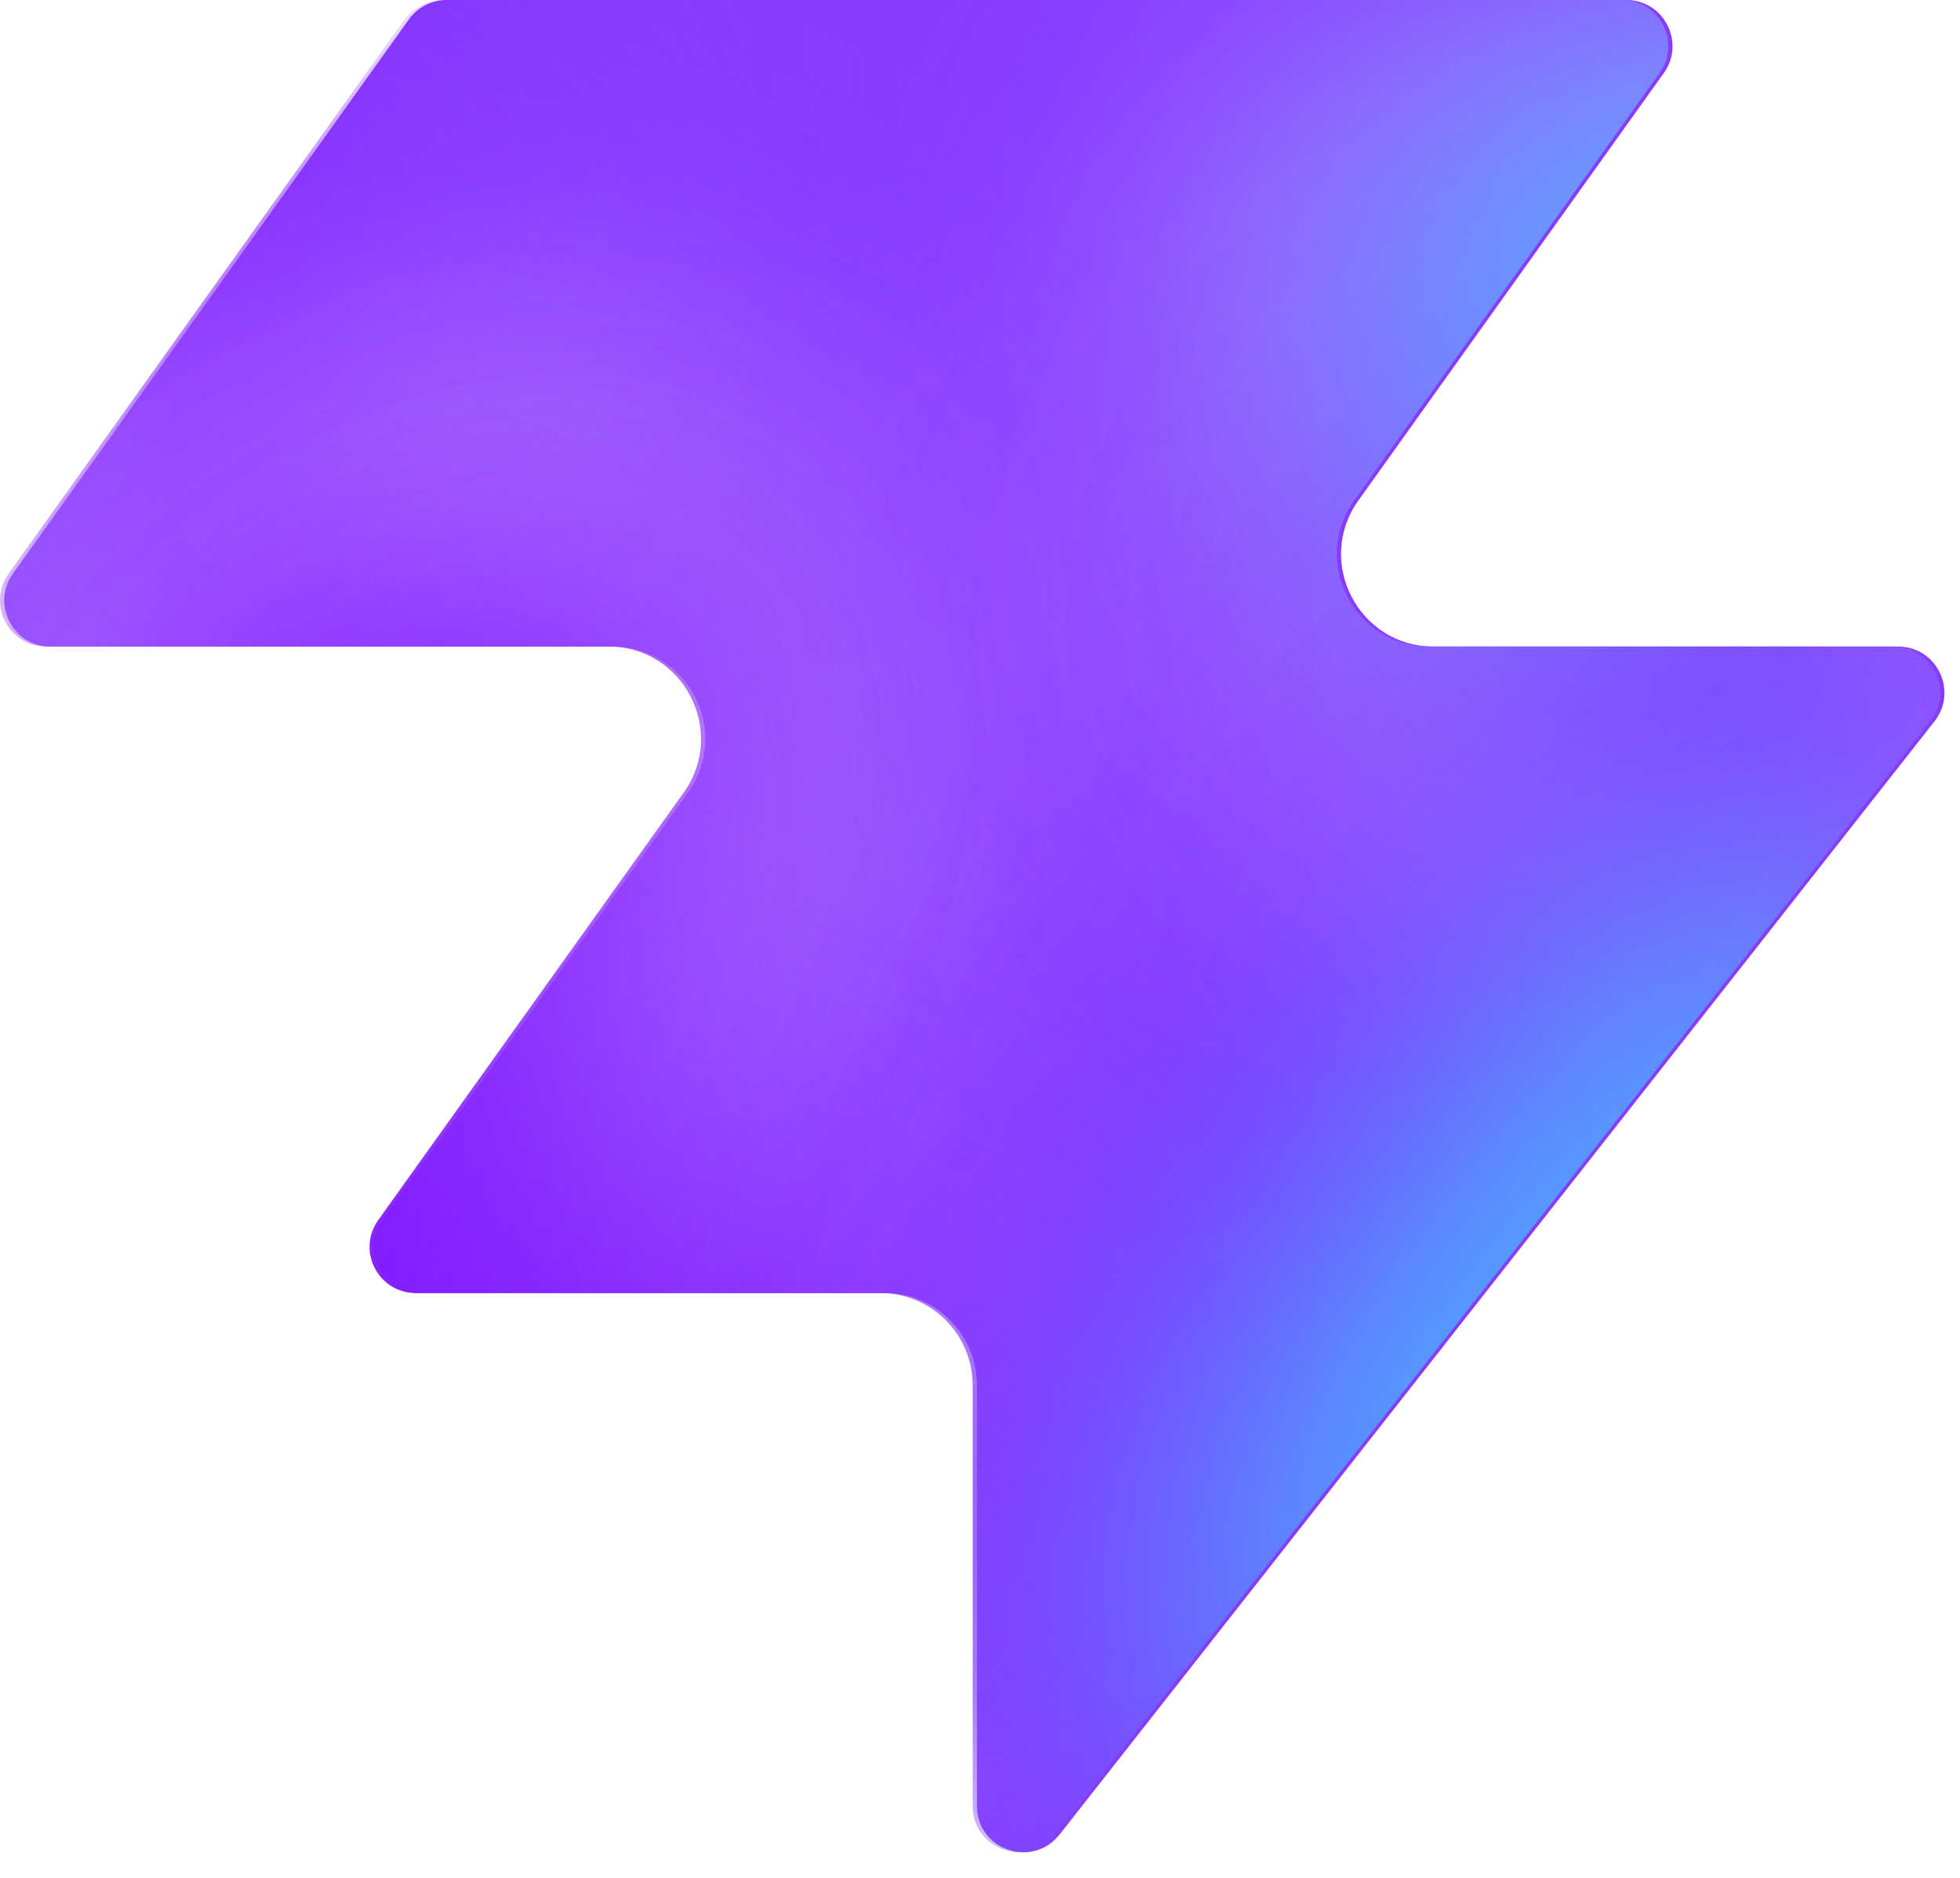
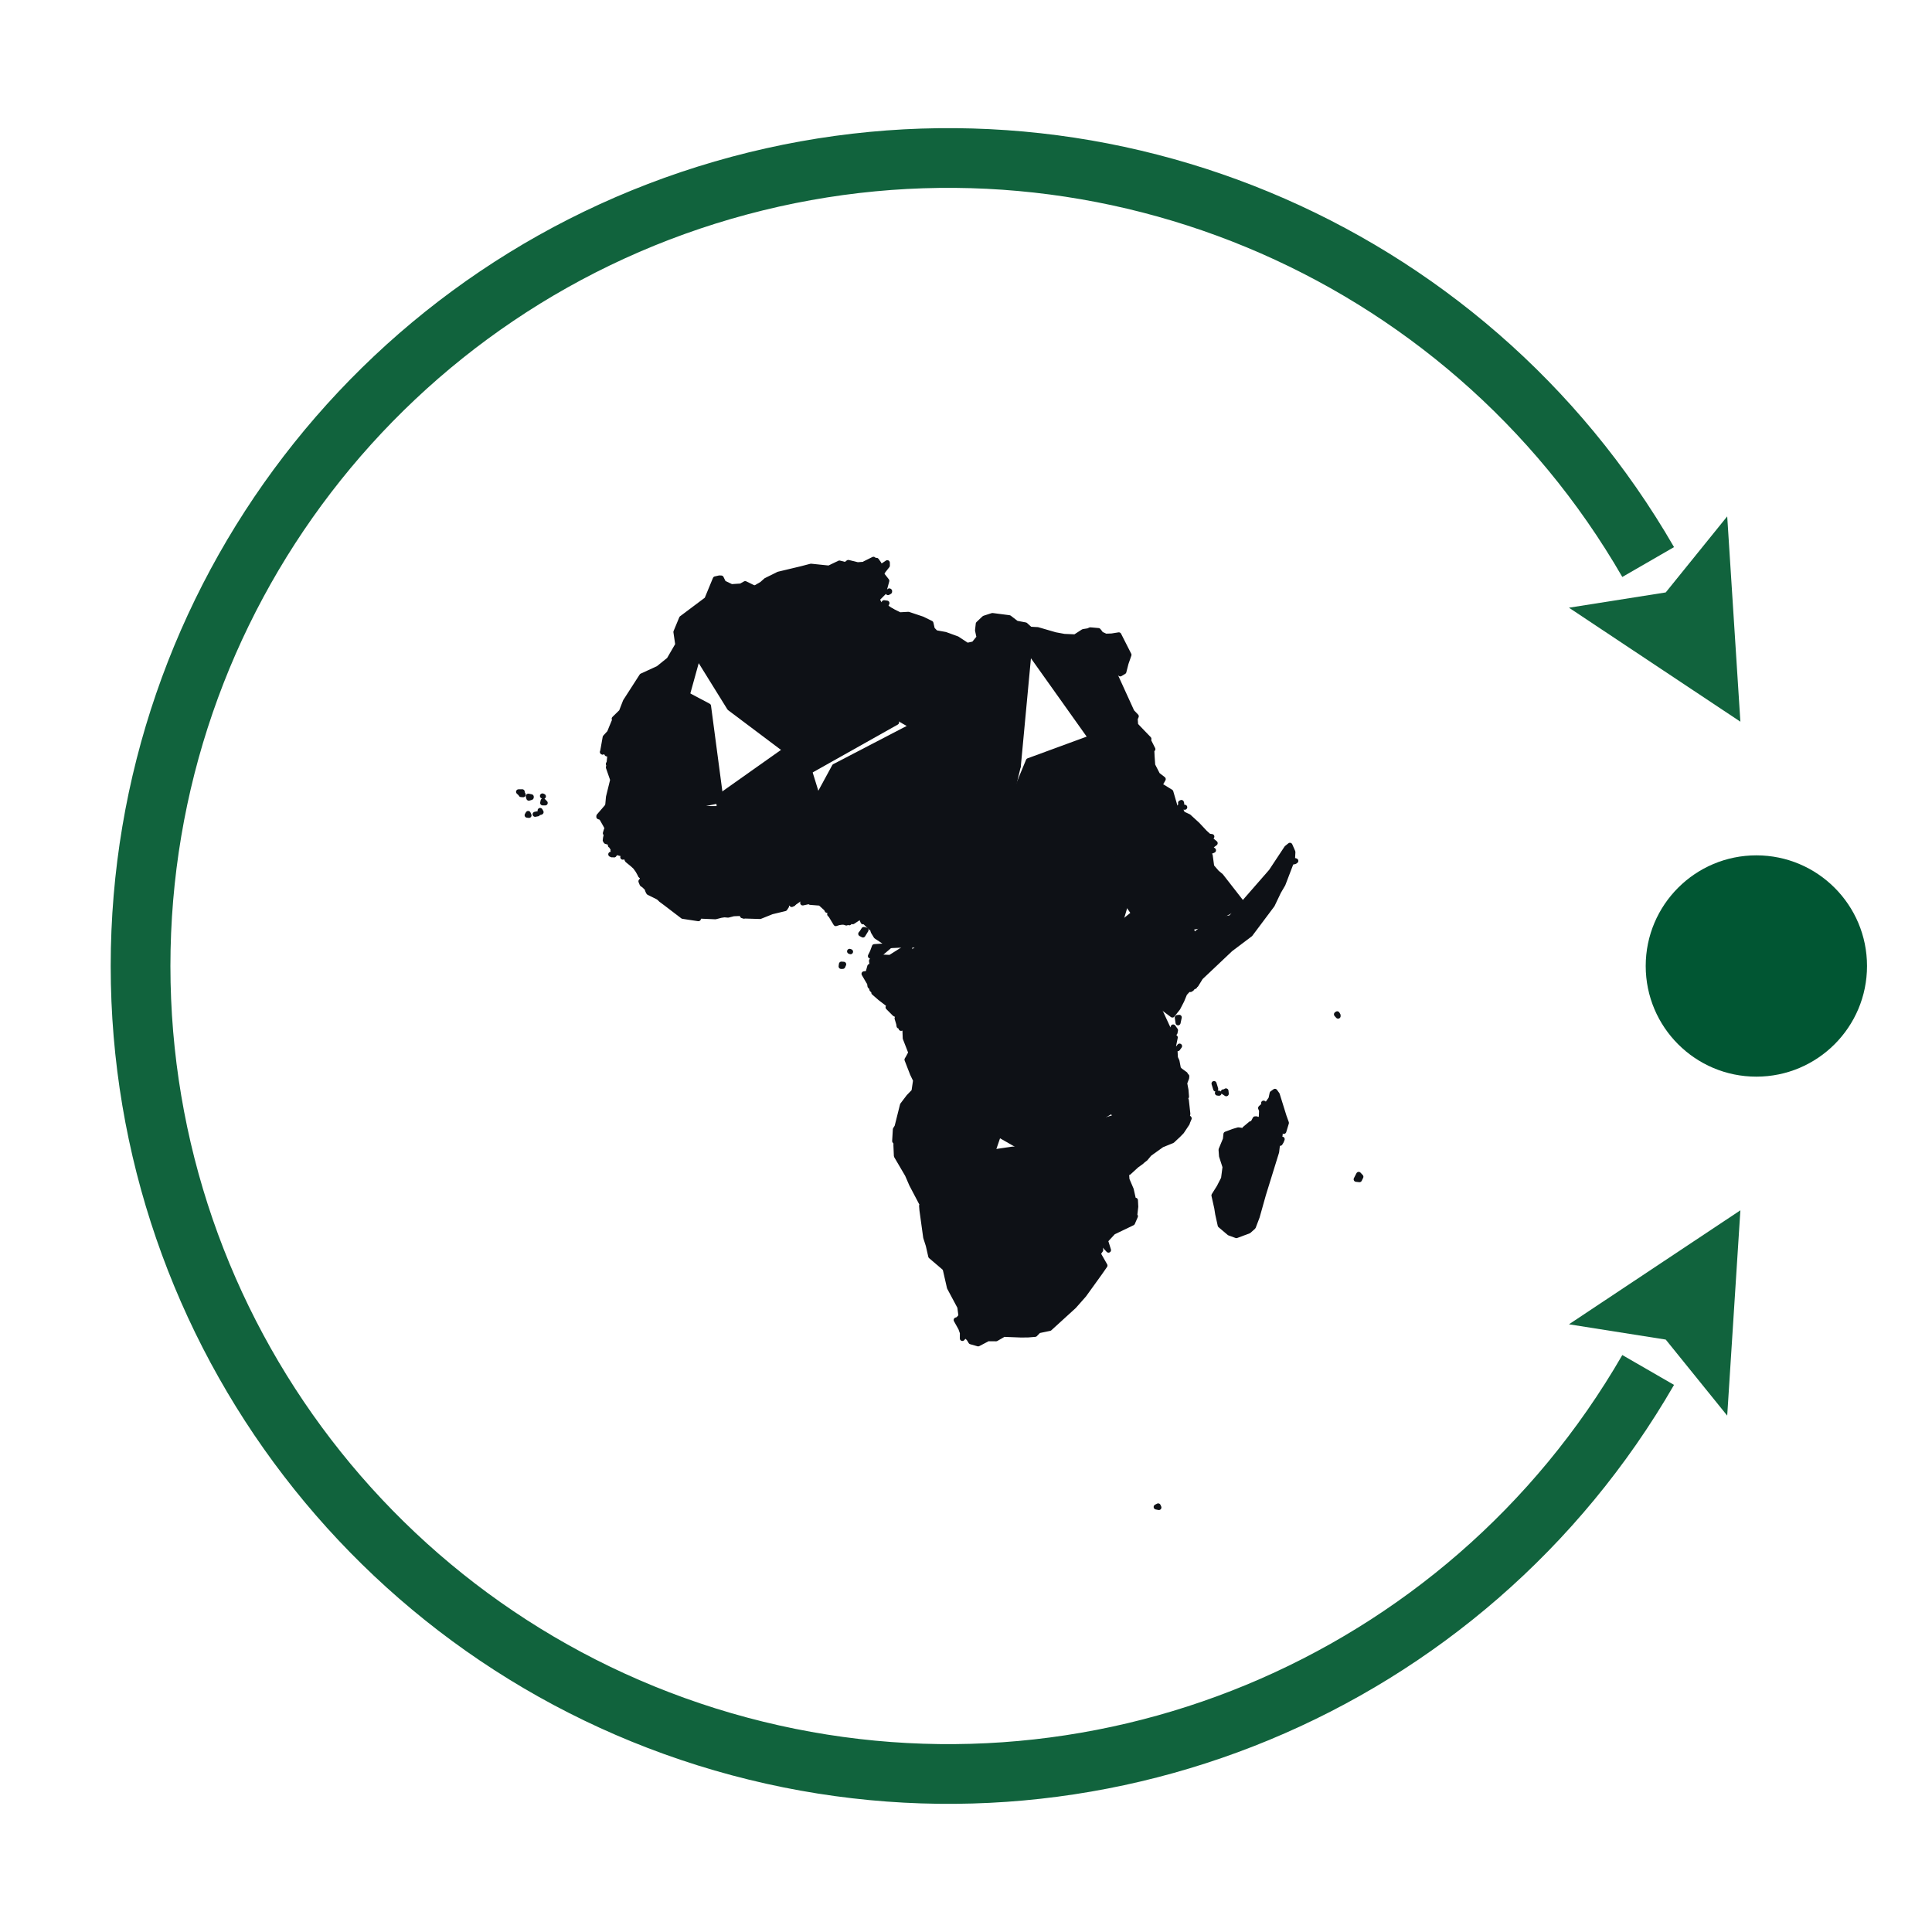
- <svg xmlns="http://www.w3.org/2000/svg" width="48" height="46" fill="none" viewBox="0 0 48 46">
-   <path fill="#863bff" d="M25.946 44.938c-.664.845-2.021.375-2.021-.698V33.937a2.26 2.26 0 0 0-2.262-2.262H10.287c-.92 0-1.456-1.04-.92-1.788l7.48-10.471c1.07-1.497 0-3.578-1.842-3.578H1.237c-.92 0-1.456-1.04-.92-1.788L10.013.474c.214-.297.556-.474.92-.474h28.894c.92 0 1.456 1.04.92 1.788l-7.48 10.471c-1.07 1.498 0 3.579 1.842 3.579h11.377c.943 0 1.473 1.088.89 1.83L25.947 44.94z" style="fill:#863bff;fill:color(display-p3 .525 .23 1);fill-opacity:1" />
-   <mask id="a" width="48" height="46" x="0" y="0" maskUnits="userSpaceOnUse" style="mask-type:alpha">
-     <path fill="#000" d="M25.842 44.938c-.664.844-2.021.375-2.021-.698V33.937a2.26 2.26 0 0 0-2.262-2.262H10.183c-.92 0-1.456-1.04-.92-1.788l7.48-10.471c1.07-1.498 0-3.579-1.842-3.579H1.133c-.92 0-1.456-1.04-.92-1.787L9.91.473c.214-.297.556-.474.92-.474h28.894c.92 0 1.456 1.04.92 1.788l-7.48 10.471c-1.07 1.498 0 3.578 1.842 3.578h11.377c.943 0 1.473 1.088.89 1.832L25.843 44.94z" style="fill:#000;fill-opacity:1" />
-   </mask>
-   <g mask="url(#a)">
-     <g filter="url(#b)">
-       <ellipse cx="5.508" cy="14.704" fill="#ede6ff" rx="5.508" ry="14.704" style="fill:#ede6ff;fill:color(display-p3 .927 .903 1);fill-opacity:1" transform="matrix(.00324 1 1 -.00324 -4.47 31.516)" />
-     </g>
-     <g filter="url(#c)">
-       <ellipse cx="10.399" cy="29.851" fill="#ede6ff" rx="10.399" ry="29.851" style="fill:#ede6ff;fill:color(display-p3 .927 .903 1);fill-opacity:1" transform="matrix(.00324 1 1 -.00324 -39.328 7.883)" />
-     </g>
-     <g filter="url(#d)">
-       <ellipse cx="5.508" cy="30.487" fill="#7e14ff" rx="5.508" ry="30.487" style="fill:#7e14ff;fill:color(display-p3 .492 .077 1);fill-opacity:1" transform="rotate(89.814 -25.913 -14.639)scale(1 -1)" />
-     </g>
-     <g filter="url(#e)">
-       <ellipse cx="5.508" cy="30.599" fill="#7e14ff" rx="5.508" ry="30.599" style="fill:#7e14ff;fill:color(display-p3 .492 .077 1);fill-opacity:1" transform="rotate(89.814 -32.644 -3.334)scale(1 -1)" />
-     </g>
-     <g filter="url(#f)">
-       <ellipse cx="5.508" cy="30.599" fill="#7e14ff" rx="5.508" ry="30.599" style="fill:#7e14ff;fill:color(display-p3 .492 .077 1);fill-opacity:1" transform="matrix(.00324 1 1 -.00324 -34.34 30.47)" />
-     </g>
-     <g filter="url(#g)">
-       <ellipse cx="14.072" cy="22.078" fill="#ede6ff" rx="14.072" ry="22.078" style="fill:#ede6ff;fill:color(display-p3 .927 .903 1);fill-opacity:1" transform="rotate(93.35 24.506 48.493)scale(-1 1)" />
-     </g>
-     <g filter="url(#h)">
-       <ellipse cx="3.47" cy="21.501" fill="#7e14ff" rx="3.47" ry="21.501" style="fill:#7e14ff;fill:color(display-p3 .492 .077 1);fill-opacity:1" transform="rotate(89.009 28.708 47.59)scale(-1 1)" />
-     </g>
-     <g filter="url(#i)">
-       <ellipse cx="3.47" cy="21.501" fill="#7e14ff" rx="3.47" ry="21.501" style="fill:#7e14ff;fill:color(display-p3 .492 .077 1);fill-opacity:1" transform="rotate(89.009 28.708 47.59)scale(-1 1)" />
-     </g>
-     <g filter="url(#j)">
-       <ellipse cx=".387" cy="8.972" fill="#7e14ff" rx="4.407" ry="29.108" style="fill:#7e14ff;fill:color(display-p3 .492 .077 1);fill-opacity:1" transform="rotate(39.51 .387 8.972)" />
-     </g>
-     <g filter="url(#k)">
-       <ellipse cx="47.523" cy="-6.092" fill="#7e14ff" rx="4.407" ry="29.108" style="fill:#7e14ff;fill:color(display-p3 .492 .077 1);fill-opacity:1" transform="rotate(37.892 47.523 -6.092)" />
-     </g>
-     <g filter="url(#l)">
-       <ellipse cx="41.412" cy="6.333" fill="#47bfff" rx="5.971" ry="9.665" style="fill:#47bfff;fill:color(display-p3 .28 .748 1);fill-opacity:1" transform="rotate(37.892 41.412 6.333)" />
-     </g>
-     <g filter="url(#m)">
-       <ellipse cx="-1.879" cy="38.332" fill="#7e14ff" rx="4.407" ry="29.108" style="fill:#7e14ff;fill:color(display-p3 .492 .077 1);fill-opacity:1" transform="rotate(37.892 -1.88 38.332)" />
-     </g>
-     <g filter="url(#n)">
-       <ellipse cx="-1.879" cy="38.332" fill="#7e14ff" rx="4.407" ry="29.108" style="fill:#7e14ff;fill:color(display-p3 .492 .077 1);fill-opacity:1" transform="rotate(37.892 -1.88 38.332)" />
-     </g>
-     <g filter="url(#o)">
-       <ellipse cx="35.651" cy="29.907" fill="#7e14ff" rx="4.407" ry="29.108" style="fill:#7e14ff;fill:color(display-p3 .492 .077 1);fill-opacity:1" transform="rotate(37.892 35.651 29.907)" />
-     </g>
-     <g filter="url(#p)">
-       <ellipse cx="38.418" cy="32.4" fill="#47bfff" rx="5.971" ry="15.297" style="fill:#47bfff;fill:color(display-p3 .28 .748 1);fill-opacity:1" transform="rotate(37.892 38.418 32.4)" />
-     </g>
+ <svg xmlns="http://www.w3.org/2000/svg" viewBox="-4 -5 110 110">
+   <path d="M89.84 73 A46 46 0 1 1 89.84 27" fill="none" stroke="#11633D" stroke-width="3.4" />
+   <path d="M95.09 63.91 L94.34 75.6 L90.84 71.27 L85.33 70.4 Z" fill="#11633D" />
+   <path d="M95.09 36.09 L85.33 29.6 L90.84 28.73 L94.34 24.4 Z" fill="#11633D" />
+   <circle cx="96" cy="50" r="6.3" fill="#015633" />
+   <g transform="translate(25.523 26.844) scale(0.04796)" fill="#0E1116" stroke="#0E1116" stroke-width="6" stroke-linejoin="round" stroke-linecap="round">
+     <path d="M408 6.08L407.14 8.32L403.85 11.96L404.02 23.03L404.02 38.76L399.13 43.5L395.23 48.3L397.83 60.04L404.71 68.23L419.35 103.01L420.78 111.25L423.42 133.11L422.08 142.8L423.16 148.41L423.42 153.29L418.35 157.42L425.37 170.61L429.05 180.25L433.38 179.98L448.79 193.58L344.82 252.04L343.35 241.84L332.27 236.46L324.21 232.03L250.51 176.62L212.4 115.21L218.72 111.57L226.91 108.7L241.16 105.4L245.05 99.72L256.87 93.46L261.25 91.32L258.56 83.52L263.46 82.32L270.13 77.18L290.09 76.61L292.04 71.47L284.63 59.32L284.2 52.63L283.77 43.17L283.25 38.51L278.48 34.43L281.82 33.49L288.75 29.5L293.81 25.01L308.58 17.69L336.03 11.13L347.16 8.22L368.51 10.43L380.94 4.46L388.17 6.34L391.5 3.75L402.59 6.49L408 6.08 Z" />
+     <path d="M462.09 540.5L455.46 546.7L451.74 554.09L451.35 551.42L449.4 544.96L453.34 541.59L458.8 538.05L462.09 540.5 ZM593.12 616.24L593.43 635.28L593.08 642.26L569.96 682.96L562.46 704.83L554.37 705.07L531.29 701.87L473.43 697.38L466.94 692.72L449.36 694.34L446.54 690.6L447.37 676.77L449.36 673.6L455.81 647.81L463.17 638.1L469.45 631.61L471.4 618.48L467.67 610.72L461.18 593.97L462.3 592.17L465.77 585.73L459.1 568.56L458.67 557.05L505.69 558.98L508.34 568.31L520.29 582.06L529.21 580.46L537.83 577.67L539.17 574.83L543.89 568.94L552.12 572.05L567.14 573.08L568.22 585.37L571.82 606.08L571.6 616.5L573.25 620.24L587.06 617.44L593.12 616.24 Z" />
+     <path d="M608.67 702.22L617.07 717.33L619.58 724.36L632.27 732.13L632.96 736.41L637.77 736.72L641.8 750.25L656.52 757.06L655.22 758.8L644.18 765.06L637.34 771.91L629.45 778.28L622.35 790.27L611.79 804.2L597.5 805.26L586.15 799.25L576.67 810.49L569.61 817.25L565.19 820.17L553.63 819.75L552.94 814.66L550.6 797.33L545.19 792.43L557.14 708.87L585.07 705.18L597.84 704.54L604.47 702.57L608.67 702.22 Z" />
+     <path d="M672.37 513.58L671.37 517.11L675.18 524.11L673.28 525.85L667.47 533.88L662.28 538.34L656.35 521.44L654.44 516.02L657.21 516.86L662.06 518.32L664.83 512.85L672.37 513.58 Z" />
+     <path d="M407.74 427.45L417.57 408.55L422.47 403.21L430.91 401.63L438.44 406.87L442.9 405.19L446.37 397.01L452.91 383.08L458.58 378.24L464.47 363.38L467.63 356.42L473 349L480.67 337.47L474 326.04L479.45 327.27L482.4 331.25L486.25 341.23L486.08 353.43L488.59 359.46L483.31 364.55L477.24 373.55L491.97 391.36L487.77 397.81L478.41 411.95L480.67 414.05L481.18 423.7L486.9 436.12L494.57 447.08L498.07 449.71L498.94 463.96L492.49 461.25L487.2 460.22L483.74 459.68L479.06 458.78L463.86 457.57L441.09 458.64L424.5 447.66L421.17 442.14L420.52 440.22L420.65 438.13L420.78 436.98L418.91 435.76L418.22 437.5L411.9 431.32L409.56 428.77L408.96 430.34L407.74 427.45 Z" />
+     <path d="M2.08 277.88L0.04 276.04L4.37 276L2.08 277.88 ZM22.82 302.11L19.7 302.7L22.82 302.11 ZM5.46 279.49L2.99 279.29L4.89 278.18L5.41 279.12L5.46 279.49ZM29.19 286.76L31.65 289.2L28.67 289.18L29.19 286.76 ZM12.43 304.01L10.22 303.78L11.43 301.74L12.43 304.01 ZM15.11 281.93L15.03 282.72L12.25 283.56L11.61 281.23L15.11 281.93 ZM29.53 281.47L28.41 280.95L29.53 281.47 ZM25.98 300.51L25.64 298.18L26.76 300.14L25.98 300.51 Z" />
+     <path d="M595.29 380.1L595.68 382.57L603.78 386.51L608.54 391.53L607.85 394.02L621.92 404.73L624.73 412.2L631.79 416.34L633.61 422.25L630.45 422.08L610.36 421.41L606.33 424.89L598.8 424.37L582.9 427.68L578.53 428.77L568.35 433.5L556.88 431.57L543.06 423.43L537.26 423.63L529.77 431.95L527.04 441.1L504.66 442.52L499.5 457.4L495.47 447.37L485.99 437.21L486.03 433.12L480.02 421.12L478.54 411.36L491.01 393.95L502.14 390.94L504.35 391.3L517.13 388.39L532.02 377.37L546.27 374.39L552.98 372.34L563.76 361.28L565.63 360.29L570 353.77L575.41 351.64L589.27 365.99L587.1 374.63L588.49 378.87L595.29 380.1 Z" />
+     <path d="M593.3 245.58L581.6 294.41L578.66 302.24L574.85 311.11L571 316.49L569.35 325.62L572.25 330.58L575.15 338.49L576.58 344.49L575.41 351.64L570 353.77L565.93 356.81L565.06 360.92L561.69 364.21L549.52 374.48L535.14 375.83L532.02 378.01L528.13 387.63L505.35 392.42L503.83 389.82L496.77 394.16L491.1 390.46L477.24 373.55L483.31 364.55L488.59 359.46L486.08 353.43L486.25 341.23L482.4 331.25L479.45 327.27L474 326.04L466.59 309.93L494.09 240.37L491.75 227.92L487.42 218.49L485 200.42L593.3 245.58 Z" />
+     <path d="M839.82 631.09L840.17 634.47L836.75 632.2L838.65 632.12L839.82 631.09ZM831.55 633.87L829.69 633.64L831.55 633.87 ZM827.65 628.87L825.66 622.39L826.61 625.36L827.65 628.87 Z" />
+     <path d="M438.7 531.83L440.61 528.53L445.42 529.01L448.4 524.64L446.28 520.6L444.42 512.89L447.88 512.99L449.96 513.73L454.38 507.9L458.71 507.94L470.01 510.42L473.17 514.67L476.25 508.77L478.15 496.39L477.59 490.33L472 487.62L472.22 481.29L477.11 477.2L474.04 467.91L463.82 469.69L464.17 468.27L479.06 458.78L483.74 459.68L487.2 460.22L497.99 464.55L498.68 458.64L503.01 446.62L523.28 442.58L528.69 442.85L522.24 464.03L520.16 471.25L518.04 488.04L512.67 496.72L499.89 510.91L499.07 526.39L491.58 533.91L477.63 539.91L477.55 536.46L469.15 541.55L462.26 540.1L459.36 538.03L453.69 540.77L451.65 542.24L446.5 539.66L438.7 531.83 Z" />
+     <path d="M674.71 583.58L652.67 589.74L646.43 596.12L648.16 615.39L654.44 634.38L663.23 631.99L661.5 647.53L660.85 645.62L653.83 646.95L649.03 640.61L636.04 632.48L632.49 627.42L630.75 625.1L627.51 629.66L611.7 627.06L601.57 622.14L598.06 622.93L598.28 620.95L594.9 617.27L593.12 616.24L582.43 618.88L571.6 616.5L571.82 606.08L568.22 585.37L567.14 573.08L552.12 572.05L543.89 568.94L539.17 574.83L537.83 577.67L529.21 580.46L520.29 582.06L508.34 568.31L505.69 558.98L461.22 555.01L454.12 556.84L455.42 550.04L459.14 541.74L469.15 541.55L477.55 536.46L477.63 539.91L488.46 536.56L495.73 532.06L499.59 523.13L503.79 506.83L515.83 494.03L518.6 485.34L521.5 467.6L522.19 460.5L528.82 435.15L529.77 431.95L537.26 423.63L548.13 426.55L563.89 433.61L574.55 434.92L579.87 427.83L586.5 428.56L602.74 425.33L608.54 424.2L611.87 420.72L634.43 423.17L646.78 432.64L658.29 430.55L661.8 429.48L671.81 438.54L676.44 443.02L674.45 455.17L681.03 458.89L679.64 461.58L671.42 469.81L667.91 473.01L664.92 478.71L660.59 501.4L656.04 505.39L655.26 511.11L653.83 517.42L656.35 521.44L657.56 543.69L659.77 559.08L662.19 564.46L674.71 583.58 Z" />
+     <path d="M324.34 409.79L324.08 405.04L324.08 375.41L314.21 359.44L315.68 351.68L318.62 348.51L324.08 346.68L331.66 343.89L333.56 340.59L333.3 336.59L346.77 346.75L350.89 355.83L348.68 358.82L347.85 360.54L347.64 364.95L344.87 367.9L342.27 373.74L338.2 375.43L337.55 400.54L324.34 409.79 Z" />
+     <path d="M409.91 439.47L412.51 440.11L408.91 445.99L406.27 444.61L407.66 442.98L409.91 439.47 ZM441.09 458.64L423.98 473.15L417.75 471L420.13 466.18L422.47 459.83L441.09 458.64 Z" />
+     <path d="M729.05 418.56L714.59 397.57L702.77 390.33L701.94 388.77L714.94 381.11L717.58 360.75L719.01 354.19L723.08 354.7L727.19 341.59L739.79 325.85L747.63 310.72L751.48 309.6L754.12 310.01L756.77 312.79L766.47 308.8L771.71 308.65L780.32 307.98L787.68 308.98L799.46 317.91L809.47 328.47L814.58 333.58L808.51 352.13L821.11 351.6L822.89 364.74L829.04 371.88L833.89 375.92L860.13 409.58L828.52 426.42L810.33 434.9L799.68 437.02L783.44 439.53L779.89 443.13L738.15 430.93L734.81 420.34L729.05 418.56 Z" />
+     <path d="M744.16 311.46L748.84 286.02L749.1 280.69L754.82 276.41L764.56 270.09L774.35 276.11L780.02 295.58L782.62 299.56L783.74 297.07L786.47 298.05L788.42 302.05L795.61 305.42L805.92 314.86L814.84 324.37L819.6 328.68L823.06 329.17L818.52 334.65L814.58 333.58L809.47 328.47L799.46 317.91L787.68 308.98L780.32 307.98L773.91 307.36L767.12 309.32L760.53 304.06L755.99 312.7L752.13 309.11L749.19 311.15L744.16 311.46 ZM786.91 288.7L787.29 289.91L786.13 289.46L785.91 289.2L786.91 288.7ZM787.68 293.54L790.89 294.36L785.35 293.54L785.26 292.93L786.47 291.3L787.68 293.54 Z" />
+     <path d="M825.01 345.47L809.51 352.32L807.52 343.19L820.47 331.65L827 337L819.64 342.53L816.52 345.4L824.02 344.66L825.01 345.47 Z" />
+     <path d="M464.73 458.7L463.95 469L464.51 469.77L475.43 468.22L474.3 478.25L471.83 482.4L474.08 487.95L478.33 490.94L478.63 503.05L475.21 511.39L471.87 514.37L466.81 513.52L457.76 507.19L454.94 510.11L449.14 513.37L445.89 513.52L443.6 518.83L445.42 522.34L447.15 527.21L443.6 527.13L439.96 529.11L429.31 520.96L421.77 514.39L425.54 515.69L419.52 510.74L418.91 508.31L417.23 506.71L416.92 504.33L416.66 502.93L415.54 501.34L410.17 492.11L414.71 491.61L417.01 483.32L418.74 482.78L425.15 482.36L419.65 481.15L419.04 476.7L422.25 471.77L441.17 472.67L464.47 457.95L464.73 458.7 Z" />
+     <path d="M105.62 319.76L121.16 317.24L125.19 317.31L138.22 321.09L136.28 323.34L120.95 322.12L104.58 325.1L103.1 325.17L104.32 321.13L109.12 323.39L110.47 322.27L108.13 322.76L105.62 319.76 Z" />
+     <path d="M303.99 350.17L303.82 355.59L308.02 368.17L307.63 370.37L309.7 370.04L310.44 374.63L309.31 378.96L312.13 391.49L310.96 395.03L313.69 406.93L318.15 411.8L316.24 414.7L300.65 418.46L286.75 424.03L267.4 423.43L271.21 417.26L269.09 416.34L265.92 402.64L271.29 389L273.42 386.39L273.24 377.97L271.77 375.47L271.55 360.92L271.25 358.55L292.3 351.47L297.28 352.49L303.99 350.17 Z" />
+     <path d="M181.14 382.29L178.58 383.77L178.54 379.82L177.24 376.27L175.55 374.86L161.56 363.91L157.15 364.68L151.39 371.47L148.49 374.22L144.81 375.07L141.64 369.4L138.61 365.21L135.41 362.28L129.09 357.1L127.09 352.43L125.32 352.28L123.8 353.62L133.24 343.51L139.65 342.57L139.96 335.48L139.65 332.02L147.71 333.3L167.84 334.35L173.34 336.81L181.22 336.7L188.67 337.55L194 333.39L198.76 340.29L203.83 347.11L203.74 351.24L208.76 360.43L206.73 364.15L208.24 371.18L209.8 372.26L209.76 375.81L209.2 378.62L212.32 381.34L211.75 383.62L206.08 382.32L208.42 386.43L202.75 393.53L200.67 391.97L193.39 395.74L190.36 383.98L187.33 381.68L183.78 382.95L181.14 382.29 Z" />
+     <path d="M267.7 422.94L267.4 423.43L265.79 423.11L266.14 422.71L267.7 422.94ZM208.72 361.84L212.66 358.61L220.41 362.07L224.79 355.81L229.51 354.98L230.29 360.99L234.53 359.08L240.07 359.99L249.21 367.32L259.26 364.85L270.95 370.84L271.77 375.47L273.24 377.97L273.42 386.39L271.29 389L265.92 402.64L269.09 416.34L271.21 417.26L270 422.69L266.92 420.3L255.27 420.76L248.78 422.42L244.4 422.04L240.29 422.67L233.71 424.37L213.79 423.53L215.52 416.63L209.93 409.58L201.36 406.28L204.95 400.54L204.39 393.15L208.42 386.43L205.65 383.22L210.71 382.51L212.27 383.62L211.97 380.37L209.15 377.48L211.28 375.03L209.85 370.95L207.55 370.78L208.72 361.84 Z" />
+     <path d="M797.95 510.68L797.47 510.78L797.73 510.09L799.03 509.19L799.59 509.4L797.95 510.68ZM712.64 496.77L718.75 474.28L723.47 469.39L725.54 464.03L719.18 446.64L719.14 441.31L715.93 438.48L713.51 433.9L731.48 419.44L735.03 426.82L762.96 440.8L781.84 441.64L795.18 433.27L802.1 446.18L804.27 503.62L802.67 507.17L797.64 508.67L796.69 509.05L790.85 515.46L787.38 523.82L782.75 532.78L776.25 541.02L757.2 526.79L714.42 497.2L712.64 496.77 Z" />
+     <path d="M650.5 864.62L638.68 871.56L631.19 860.98L638.46 848.56L642.66 846.37L653.1 847.75L657.21 857.2L654.83 862.08L650.5 864.62 Z" />
+     <path d="M166.41 401.45L177.11 389.45L181.14 382.29L183.78 382.95L187.33 381.68L190.36 383.98L193.39 395.74L199.71 394.31L203.35 394.06L204.61 402.71L203.18 406.83L211.06 412.71L215.82 417.85L213.53 426.65L194.99 423.84L175.12 408.65L169.01 404.09L166.41 401.45 Z" />
+     <path d="M419.35 103.01L428.18 94.14L428.44 82.61L432.43 79.15L443.6 71.43L443.21 61.26L452.56 65.92L462.87 65.35L479.41 70.88L489.59 75.87L491.23 83L495.26 87.17L506.69 89.24L520.72 94.34L532.63 102.17L540.47 100.45L546.75 92.75L544.93 84.43L545.79 76.61L552.89 69.89L562.55 66.76L582.56 69.35L591.09 75.9L601.74 77.92L607.37 83.03L604.08 99.85L605.29 117.53L593.3 245.58L466.98 198.01L438.44 181.51L429.87 180.85L425.11 169.61L419 156.23L423.72 152.24L422.64 146.67L423.03 139.79L422.9 126.07L420.78 111.25L419.35 103.01 Z" />
+     <path d="M900.71 635.41L908.72 661.15L911.57 669.06L908.5 679.15L905.38 674.34L903.17 672.8L904.21 682.87L903.04 688.49L901.4 691.34L899.97 703.55L884.34 754L876.89 780.51L872.3 792.57L866.93 797.38L852.21 802.88L843.85 799.83L832.98 790.61L830.04 777.3L828.91 770.11L825.57 755.15L831.68 745.41L836.96 735.14L838.74 721.38L834.58 708.47L834.02 700.92L839.17 688.49L839.82 682.39L848.79 679.05L854.54 677.35L861.91 678.48L863.47 678.37L862.12 676.09L869.48 669.92L870.52 672.82L871.78 671.7L872.56 667.74L874.42 664.28L876.02 664.26L875.94 667.3L881.78 663.11L882.13 654.28L880.96 651.44L882.69 649.77L887.07 649.06L893.26 640.42L894.64 633.98L897.98 631.61L900.71 635.41 ZM886.33 646.89L884.51 645.62L886.33 646.89 ZM905.51 691L904.13 693.31L904.52 691.37L906.08 688.6L906.55 688.38L905.51 691Z" />
+     <path d="M722.47 631.46L722.38 630.11L722.47 631.46 ZM721.52 630.26L720.3 630.33L721.3 629.9L721.52 630.26 ZM704.2 654.95L700.17 652.52L699.35 650.9L701.38 645.17L701.12 639.99L704.72 636.93L705.88 633.87L705.45 627.64L704.93 616.5L709.74 612.34L705.54 606.05L704.11 601.01L701.03 598.26L704.5 599.49L710.17 600.67L713.25 601.41L717.66 602.3L721.47 613.23L723.12 622.01L721.26 625.42L720.56 646.85L724.03 648.78L728.79 653.48L736.59 665.86L735.33 679.15L729.7 682.09L729.31 693.44L726.97 691.89L726.02 689.95L718.66 680.68L719.87 662.19L709.44 661.82L704.2 654.95 Z" />
+     <path d="M167.84 334.35L167.84 327.72L163.38 322.14L160.96 316.19L160.35 313.74L158.01 307.55L159.23 305.4L166.46 294.28L176.16 296.94L191.44 294.45L192.53 295.66L238.51 296.03L237.13 282.61L318.62 224.99L325.94 234.9L333.78 238.33L344 246.67L345.73 252.04L355.13 282.45L346.99 297.79L340.93 297.96L308.28 302.46L304.94 302.41L299.61 301.85L296.8 301.36L281.08 308.98L275.28 311.24L271.42 313.72L265.75 318.88L257.35 322.03L253.97 329.56L251.63 332.17L248.3 338.39L241.67 347L239.6 350.51L239.21 354.4L232.23 361.45L229.51 354.98L224.79 355.81L220.41 362.07L212.66 358.61L208.72 361.84L205.39 357.89L202.88 351L198.72 343.34L196.6 335.08L191.83 333.6L187.98 338.79L176.42 340.56L166.46 336.89L167.84 334.35 Z" />
+     <path d="M107.87 242.9L107.13 244.14L106.79 243.66L106.66 242.84L108.26 240.86L107.87 242.9ZM157.1 304.6L145.97 294.51L138.01 287.87L130 281.52L115.14 283.65L105.92 291.76L106.79 282.19L111.81 261.76L106.66 246.93L107.05 245.87L108.34 233.81L106.01 230.04L104.88 231L101.2 224.81L99.77 228.79L146.62 202.71L153.03 196.81L200.41 160.77L225.52 174.11L240.38 286.2L193.05 295.94L191.92 293.89L185.25 297.57L173.13 300.34L161.22 303.62L157.1 304.6 Z" />
+     <path d="M998.31 736.47L994.41 736.03L997.4 730.22L1000 733L998.31 736.47 Z" />
+     <path d="M278.14 33.34L281.73 37.29L283.98 42.67L284.29 46.91L285.19 55.74L291.47 70.29L289.91 73.35L270.38 77.08L268.52 80.5L258.82 82.93L258.74 89.46L260.73 92.75L252.85 96.47L242.54 103.91L232.62 108.54L225 112.19L213.14 114.85L200.41 160.77L153.03 196.81L146.62 202.71L99.77 228.79L102.85 211.32L108.04 205.65L110.34 199.94L114.75 189.31L113.58 189.29L122.11 180.94L126.88 168.67L146.32 138.45L165.85 129.49L178.71 119.13L189.06 101.3L186.85 86.29L193.61 69.99L223.57 47.54L233.58 23.27L238.43 22.16L240.64 22.24L243.41 27.99L252.76 32.49L264.02 31.75L269.09 28.89L278.14 33.34 Z" />
+     <path d="M681.16 761.26L695.49 742.46L697.83 736.87L701.86 728.64L698.18 716.76L700.04 714.51L701.42 695.39L701.03 689.4L697.4 687.05L689.04 685.05L682.85 681.59L670.25 673.49L709.44 661.82L720.48 668.95L718.66 680.68L726.02 689.95L726.97 691.89L726.93 693.62L729.23 689.8L734.9 680.41L735.81 672.41L736.59 665.86L728.79 653.48L724.03 648.78L720.56 646.85L721.26 625.42L732.6 625.21L741.52 626.49L749.62 624.76L758.63 624.93L764.04 621.22L769.19 622.05L785.82 615.63L793.31 613.67L793.14 615.73L790.8 621.88L792.36 630.13L792.97 637.91L791.37 641.23L792.79 642.22L794.57 658.37L793.75 661.45L796.13 663.7L794.31 668L793.83 669.6L787.29 679.42L783.44 683.37L776.12 690.23L763.65 695.28L748.93 705.84L744.34 711.38L741 713.96L739.36 715.5L733.69 719.58L724.51 727.98L721.6 726.45L722.3 736.34L727.36 748.21L730.44 761.94L732.34 760.92L732.73 768.57L731.39 780.19L732.34 779.85L728.88 787.84L705.97 798.86L696.83 808.77L700.39 820.12L689.39 808.33L688.78 805.68L687.35 780.74L681.16 761.26 ZM721.52 630.26L720.48 629.88L721.3 630.9L721.52 630.26 ZM722.47 631.46L722.38 630.11L722.47 631.46 Z" />
+     <path d="M586.07 700.29L604.73 699.06L608.67 702.22L603.04 703.12L596.46 705.13L588.49 710.56L584.12 704.83L545.14 756.03L539.17 844.73L536.35 848.04L531.42 847.59L513.49 842.54L509.98 836.12L506.39 841.88L489.37 827.37L486.42 814.42L483.39 805.03L478.93 772.72L478.5 767.48L479.5 766.51L466.63 742.03L461.7 730.62L448.58 708.25L448.01 695.06L462.43 691.8L469.54 695.15L529.99 701.08L547.74 703.09L558.78 704.28L586.07 700.29 Z" />
+     <path d="M468.5 318.3L459.66 321.45L455.33 324.61L450.61 325.89L436.67 322.42L424.28 325.34L406.53 326.28L399.04 322.81L388.26 326.9L367.9 317.65L358.03 319.01L353.4 327.82L348.68 332.81L348.76 342.61L333.3 336.59L329.58 334.93L330.14 330.69L326.38 331.78L316.94 326.71L315.64 319.46L309.1 312.92L307.58 302.67L340.93 297.96L346.99 297.79L355.13 282.45L375.05 245.81L466.98 198.01L486.34 207.95L487.46 219.55L492.31 229.73L490.97 278.36L467.28 312.96L468.5 318.3 Z" />
+     <path d="M392.63 431.51L391.76 430.19L392.63 431.51 ZM468.5 318.3L479.5 335.65L475.69 348.3L469.62 353.15L466.2 361.73L460.36 370.82L456.2 380.61L452 384.74L447.49 398.9L443.77 403.97L440 406.97L437.23 403.46L428.66 401.8L422.47 403.21L413.81 412.31L410.69 422.1L403.89 425.6L396.79 430.23L394.58 429.86L390.07 428.29L389.21 431.76L386.52 430.9L383.97 430.82L380.25 431.34L376.65 432.48L370.72 422.65L369.38 421.37L371.02 419.92L369.64 419.65L370.46 417.11L368.9 416.67L366.34 416.76L365.48 414.87L358.12 408.19L346.34 407.25L346.08 406.07L337.37 407.94L338.33 394.52L339.71 375.28L342.7 372.11L344.82 366.54L348.68 361.88L348.2 359.54L350.89 355.83L346.77 346.75L348.29 340.71L352.31 329.77L354.74 321.35L367.9 317.65L388.26 326.9L399.04 322.81L406.53 326.28L424.28 325.34L436.67 322.42L450.61 325.89L455.33 324.61L459.66 321.45L468.5 318.3 Z" />
+     <path d="M103.8 334.97L122.03 330.95L140.35 333.43L137.05 336.68L137.01 343.44L128.22 345.36L123.76 349.85L119.69 348.94L119.26 345.49L121.64 343.17L118.39 342.06L121.86 340.91L114.54 342.23L113.32 340.09L109.08 339.6L108.6 336.34L103.8 334.97 ZM110.99 350.87L109.51 350.22L111.51 350.58L110.99 350.87 ZM113.63 350.58L113.5 350.92L112.8 350.87L113.11 349.24L113.63 350.58ZM115.66 348.96L115.01 349.22L115.66 348.96 ZM117.74 345.02L117.65 345.3L116.96 345.06L117.96 344.02L118.61 343.85L117.74 345.02ZM113.54 345.89L112.11 345.74L112.16 345.13L112.8 344.25L113.41 344.38L113.54 345.89ZM112.54 340.78L111.9 342.27L111.16 342.12L110.6 341.23L112.54 340.78Z" />
+     <path d="M660.59 501.4L664.83 502.38L670.03 497.62L671.33 498.31L675.53 508.38L675.96 511.95L670.59 512.53L664.1 517.38L658.34 518.49L656.04 516.23L652.71 516.97L655.39 506.54L660.59 501.4 Z" />
+     <path d="M394.15 465.84L393.02 465.43L394.15 465.84 ZM384.92 483.26L382.97 483.3L383.32 480.61L386 480.79L384.92 483.26 Z" />
+     <path d="M157.1 304.6L157.75 308.96L160.27 314.94L159.83 319.18L164.42 322.29L167.84 327.72L167.84 334.35L156.97 335.29L149.31 332.77L139.7 331.03L117.48 333.28L102.93 333.52L105.18 330.52L103.15 331.59L104.58 325.1L120.95 322.12L136.28 323.34L138.22 321.09L125.19 317.31L121.16 317.24L105.62 319.76L102.85 314.58L98.34 306.69L95.31 305.65L95.4 304.81L105.53 293.06L115.14 283.65L132.81 282.48L138.01 287.87L145.97 294.51L157.1 304.6 Z" />
+     <path d="M972.89 541.21L972.94 542.32L971.03 540.19L971.9 539.58L972.89 541.21Z" />
+     <path d="M181.14 382.29L177.11 389.45L166.41 401.45L154.64 395.64L154.33 392.25L153.64 391.83L149.35 387.51L146.67 385.57L145.33 382.25L146.28 381.18L147.75 377.48L144.94 375.43L148.96 372.81L154.46 365.5L158.79 365.35L169.23 363.87L175.55 374.86L177.24 376.27L178.54 379.82L178.58 383.77L181.14 382.29 ZM154.16 395.03L153.08 392.58L154.46 393.83L154.16 395.03 Z" />
+     <path d="M804.4 505.1L797.73 495.18L802.1 446.18L823.58 428.79L845.41 425.56L893.47 370.52L911.88 342.68L915.78 339.52L919.28 347.49L918.68 358.4L920.54 357.36L922.75 358.02L921.53 358.91L917.46 359.73L907.5 385.76L902.31 394.63L894.82 410.31L868.7 445.18L845.15 462.94L809.77 496.41L804.4 505.1 Z" />
+     <path d="M658.03 758.55L664.53 758.42L680.08 760.52L687.35 780.74L689.52 800.15L688.87 807.17L688.22 808.47L680.21 806.61L676.31 819.35L681.03 825.37L689.26 826.29L696.18 838.41L690.08 847.18L671.37 873.16L659.46 886.66L630.54 913.03L617.46 915.76L613.22 920.11L604.43 920.82L595.72 920.84L576.11 920.08L566.93 925.36L557.31 925.28L545.66 931.39L536.96 928.91L534.58 925.03L530.38 921.14L526.91 924.98L526.96 918.32L525.05 912.93L519.55 903.05L521.8 902.31L525.27 898.44L523.88 887.62L511.58 864.59L506.39 841.88L509.98 836.12L513.49 842.54L531.42 847.59L536.35 848.04L539.86 843.54L545.75 792.82L554.93 807.58L553.63 819.75L566.93 818.23L572.08 813.91L582.17 799.53L595.85 803.8L610.88 804.89L616.51 792.04L629.24 779.05L635.6 773.86L638.72 771.63L651.71 762.28L658.03 758.55 ZM650.5 864.62L655.35 859.05L657.3 850.62L644.44 845.28L639.59 848.14L630.28 858.02L634.26 867.59L646.34 865.24L650.5 864.62 ZM760.19 1125.66L756.98 1125.02L759.36 1123.77L760.19 1125.66 Z" />
+     <path d="M681.16 761.26L667.99 759.82L658.21 758.53L656.52 757.06L641.8 750.25L637.77 736.72L632.96 736.41L632.27 732.13L619.58 724.36L617.07 717.33L608.67 702.22L613.26 702.61L621.57 703.93L629.84 704.3L651.67 684.98L659.51 675.88L670.94 679.61L683.63 681.91L692.68 685.29L698.65 688.16L700.3 690.76L701.68 709.38L698.44 715.32L699.95 718.83L701.81 729.38L696.1 738.12L694.02 744.87L681.16 761.26 Z" />
+     <path d="M713.51 433.9L703.63 439.28L693.8 440.09L687.31 438.94L679.56 439.15L676.14 442.06L672.76 441.1L668.04 436.79L660.29 428.89L646.78 432.64L639.07 428.79L634.87 424.03L631.79 416.34L624.73 412.2L621.92 404.73L607.85 394.02L608.54 391.53L603.78 386.51L596.02 383.69L595.85 380.25L596.07 378.85L601.61 371.28L602.95 366.58L606.33 360.24L616.59 361.75L626.77 369.93L639.24 368.85L651.8 372.05L652.84 369.34L660.37 365.67L665.74 360.43L680.42 366.29L694.63 350.9L693.89 343.08L698.44 336.57L702.64 344.34L706.36 355.93L712.25 369.84L714.76 370.39L714.68 381.56L705.15 382.86L709.78 392.18L722.34 404.43L713.51 433.9 Z" />
+     <path d="M714.76 370.39L712.25 369.84L706.36 355.93L702.64 344.34L698.44 336.57L693.89 343.08L694.63 350.9L680.42 366.29L665.74 360.43L660.37 365.67L652.84 369.34L651.8 372.05L639.24 368.85L624.22 369.61L615.16 358.69L602.95 366.58L601.61 371.28L596.07 378.85L589.66 379.28L588.14 376.72L588.97 371.88L579.79 352.58L576.15 343.38L574.46 332.6L568.61 330.97L572.21 322.93L571.56 315.74L574.07 307.81L580.7 300.19L582.77 293.45L605.29 239.11L682.54 210.75L683.32 212.28L748.5 216.38L753.04 225.37L751.7 224.97L752.13 234.08L752.87 244.48L758.67 255.79L765.34 260.96L759.54 271.34L750.01 276.46L748.54 281.91L744.12 299.11L742.56 319.26L733.9 331.65L725.02 353.26L717.92 355.79L717.53 361.5L714.76 370.39 Z" />
+     <path d="M689.13 808.14L691.12 819.98L686.66 826.33L678.47 823.66L675.4 819.26L678.78 808.44L682.33 805.26L688.22 808.47L689.13 808.14 Z" />
+     <path d="M315.68 351.68L320.83 363.87L324.38 400.35L326.2 408.84L313.69 406.93L310.96 395.03L312.13 391.49L312.61 385.1L312.26 382.36L310.27 378.28L311.18 371.16L307.97 370.84L308.97 368.66L308.71 367.64L303.82 355.59L304.77 350.92L315.68 351.68 Z" />
+     <path d="M443.21 61.26L443.55 70.68L435.07 77.01L428.79 82.32L428.23 93.07L423.85 100.81L405.06 70.41L402.42 63.08L395.01 49.81L398.04 45.78L404.8 33.62L405.27 14.61L405.49 10.66L408.31 7.64L410.95 5.16L421.38 0L422.9 1.29L423.85 2.39L424.98 1.26L427.4 4.64L430.09 9.18L437.8 4.04L437.84 7.51L432.86 13.83L430.87 17.49L437.19 25.53L433.42 39.57L425.58 47.42L428.79 53.41L433.59 55.11L435.93 56.21L438.96 58.57L443.21 61.26 ZM440.48 38.48L438.62 39.52L439.01 38.61L440.22 37.51L440.52 37.77L440.48 38.48ZM436.63 53.48L433.94 51.55L437.36 52.02L436.63 53.48 Z" />
+     <path d="M712.64 496.77L670.03 497.62L664.83 502.38L660.59 501.4L664.92 478.71L667.91 473.01L671.42 469.81L680.81 459.58L677.26 455.79L675.92 449.9L676.44 443.02L679.56 439.15L685.27 440.16L691.38 442.35L701.73 438L707.66 439.51L716.02 438.13L719.05 440.76L718.7 444.3L720.91 449.52L724.68 454.88L723.47 469.39L718.75 474.28L712.64 496.77 Z" />
+     <path d="M748.32 213.41L683.58 211.45L680.25 213.46L601.96 103.4L605.25 95.38L607.37 83.03L616.29 83.52L637.08 89.56L647.82 91.54L660.76 92.1L670.46 85.82L676.31 84.89L678.73 83.76L688.39 84.62L690.64 87.41L687 88.14L690.56 90.1L693.15 89.44L697.01 91.29L704.11 91.07L712.64 89.71L724.68 113.44L721.21 123.36L718.62 133.49L714.33 136.04L703.33 120.33L696.53 106.56L694.67 109.69L697.66 121.02L708.48 137.76L712.51 146.6L728.19 180.98L733.34 186.37L732.04 189.31L732.6 196.81L740.61 205.2L748.32 213.16L748.32 213.41 Z" />
+     <path d="M779.93 559.1L779.33 562.06L776.12 559.08L777.16 555.22L779.93 559.1 ZM784.35 543.77L782.96 550.27L782.06 544.04L784.35 543.77 ZM700.82 598.34L688.82 593.63L684.15 589.91L678.65 588.66L676.44 586.99L662.19 564.46L659.77 559.08L657.56 543.69L662.93 537.88L670.81 527.9L671.16 519.52L671.37 517.11L671.03 516.15L675.96 511.95L675.53 508.38L671.33 498.31L713.55 496.77L757.2 526.79L771.58 557.84L775.47 563.72L779.63 567.63L777.38 578.64L779.24 581.36L779.8 591.7L781.67 595.74L783.35 604.53L785.3 606.71L791.54 611.25L771.49 620.63L765.69 621.63L760.97 621.44L754.38 626.53L744.08 626.59L735.29 623.37L724.51 622.63L721.78 614.27L720.65 608.54L717.66 602.3L713.25 601.41L710.17 600.67L700.82 598.34 ZM782.49 580.96L784.74 577.93L782.49 580.96 Z" />
+     <path d="M315.68 351.68L297.28 352.49L292.3 351.47L271.25 358.55L271.55 360.92L272.16 370.46L259.26 364.85L249.21 367.32L240.07 359.99L239.21 354.4L239.6 350.51L241.67 347L248.3 338.39L251.63 332.17L253.97 329.56L256.09 322.29L261.81 324.61L263.98 324.01L269.35 318.98L273.72 311.82L279.39 312.55L284.46 308.33L298.36 301.25L299.96 302.07L307.45 303.32L309.1 312.92L311.13 316.62L319.27 322.59L323.65 331.5L329.8 330.54L331.57 334.07L333.26 341.29L328.67 346.47L322 346.11L317.89 350.66L315.68 351.68 Z" />
+     <path d="M670.46 675.21L652.62 679.52L640.8 690.91L624.52 705.11L614.47 703.03L610.96 702.87L605.55 699.37L596.8 698.27L569.96 682.96L593.08 642.26L593.43 635.28L593.12 616.24L594.9 617.27L598.28 620.95L598.06 622.93L601.57 622.14L611.7 627.06L627.51 629.66L630.75 625.1L632.49 627.42L639.93 633.59L650.41 641.49L656.09 647.32L661.24 646.1L662.37 648.01L659.77 632.89L647.43 627.79L648.9 601.67L652.1 590.77L652.45 587.12L675.66 585.92L681.94 588.6L685.84 592.28L694.97 595.3L704.11 601.01L705.54 606.05L709.74 612.34L704.93 616.5L705.45 627.64L705.88 633.87L704.72 636.93L701.12 639.99L701.38 645.17L699.35 650.9L700.17 652.52L704.2 654.95L670.46 675.21 Z" />
  </g>
-   <defs>
-     <filter id="b" width="60.045" height="41.654" x="-19.77" y="16.149" color-interpolation-filters="sRGB" filterUnits="userSpaceOnUse">
-       <feFlood flood-opacity="0" result="BackgroundImageFix" />
-       <feBlend in="SourceGraphic" in2="BackgroundImageFix" result="shape" />
-       <feGaussianBlur result="effect1_foregroundBlur_2002_17158" stdDeviation="7.659" />
-     </filter>
-     <filter id="c" width="90.34" height="51.437" x="-54.613" y="-7.533" color-interpolation-filters="sRGB" filterUnits="userSpaceOnUse">
-       <feFlood flood-opacity="0" result="BackgroundImageFix" />
-       <feBlend in="SourceGraphic" in2="BackgroundImageFix" result="shape" />
-       <feGaussianBlur result="effect1_foregroundBlur_2002_17158" stdDeviation="7.659" />
-     </filter>
-     <filter id="d" width="79.355" height="29.4" x="-49.64" y="2.03" color-interpolation-filters="sRGB" filterUnits="userSpaceOnUse">
-       <feFlood flood-opacity="0" result="BackgroundImageFix" />
-       <feBlend in="SourceGraphic" in2="BackgroundImageFix" result="shape" />
-       <feGaussianBlur result="effect1_foregroundBlur_2002_17158" stdDeviation="4.596" />
-     </filter>
-     <filter id="e" width="79.579" height="29.4" x="-45.045" y="20.029" color-interpolation-filters="sRGB" filterUnits="userSpaceOnUse">
-       <feFlood flood-opacity="0" result="BackgroundImageFix" />
-       <feBlend in="SourceGraphic" in2="BackgroundImageFix" result="shape" />
-       <feGaussianBlur result="effect1_foregroundBlur_2002_17158" stdDeviation="4.596" />
-     </filter>
-     <filter id="f" width="79.579" height="29.4" x="-43.513" y="21.178" color-interpolation-filters="sRGB" filterUnits="userSpaceOnUse">
-       <feFlood flood-opacity="0" result="BackgroundImageFix" />
-       <feBlend in="SourceGraphic" in2="BackgroundImageFix" result="shape" />
-       <feGaussianBlur result="effect1_foregroundBlur_2002_17158" stdDeviation="4.596" />
-     </filter>
-     <filter id="g" width="74.749" height="58.852" x="15.756" y="-17.901" color-interpolation-filters="sRGB" filterUnits="userSpaceOnUse">
-       <feFlood flood-opacity="0" result="BackgroundImageFix" />
-       <feBlend in="SourceGraphic" in2="BackgroundImageFix" result="shape" />
-       <feGaussianBlur result="effect1_foregroundBlur_2002_17158" stdDeviation="7.659" />
-     </filter>
-     <filter id="h" width="61.377" height="25.362" x="23.548" y="2.284" color-interpolation-filters="sRGB" filterUnits="userSpaceOnUse">
-       <feFlood flood-opacity="0" result="BackgroundImageFix" />
-       <feBlend in="SourceGraphic" in2="BackgroundImageFix" result="shape" />
-       <feGaussianBlur result="effect1_foregroundBlur_2002_17158" stdDeviation="4.596" />
-     </filter>
-     <filter id="i" width="61.377" height="25.362" x="23.548" y="2.284" color-interpolation-filters="sRGB" filterUnits="userSpaceOnUse">
-       <feFlood flood-opacity="0" result="BackgroundImageFix" />
-       <feBlend in="SourceGraphic" in2="BackgroundImageFix" result="shape" />
-       <feGaussianBlur result="effect1_foregroundBlur_2002_17158" stdDeviation="4.596" />
-     </filter>
-     <filter id="j" width="56.045" height="63.649" x="-27.636" y="-22.853" color-interpolation-filters="sRGB" filterUnits="userSpaceOnUse">
-       <feFlood flood-opacity="0" result="BackgroundImageFix" />
-       <feBlend in="SourceGraphic" in2="BackgroundImageFix" result="shape" />
-       <feGaussianBlur result="effect1_foregroundBlur_2002_17158" stdDeviation="4.596" />
-     </filter>
-     <filter id="k" width="54.814" height="64.646" x="20.116" y="-38.415" color-interpolation-filters="sRGB" filterUnits="userSpaceOnUse">
-       <feFlood flood-opacity="0" result="BackgroundImageFix" />
-       <feBlend in="SourceGraphic" in2="BackgroundImageFix" result="shape" />
-       <feGaussianBlur result="effect1_foregroundBlur_2002_17158" stdDeviation="4.596" />
-     </filter>
-     <filter id="l" width="33.541" height="35.313" x="24.641" y="-11.323" color-interpolation-filters="sRGB" filterUnits="userSpaceOnUse">
-       <feFlood flood-opacity="0" result="BackgroundImageFix" />
-       <feBlend in="SourceGraphic" in2="BackgroundImageFix" result="shape" />
-       <feGaussianBlur result="effect1_foregroundBlur_2002_17158" stdDeviation="4.596" />
-     </filter>
-     <filter id="m" width="54.814" height="64.646" x="-29.286" y="6.009" color-interpolation-filters="sRGB" filterUnits="userSpaceOnUse">
-       <feFlood flood-opacity="0" result="BackgroundImageFix" />
-       <feBlend in="SourceGraphic" in2="BackgroundImageFix" result="shape" />
-       <feGaussianBlur result="effect1_foregroundBlur_2002_17158" stdDeviation="4.596" />
-     </filter>
-     <filter id="n" width="54.814" height="64.646" x="-29.286" y="6.009" color-interpolation-filters="sRGB" filterUnits="userSpaceOnUse">
-       <feFlood flood-opacity="0" result="BackgroundImageFix" />
-       <feBlend in="SourceGraphic" in2="BackgroundImageFix" result="shape" />
-       <feGaussianBlur result="effect1_foregroundBlur_2002_17158" stdDeviation="4.596" />
-     </filter>
-     <filter id="o" width="54.814" height="64.646" x="8.244" y="-2.416" color-interpolation-filters="sRGB" filterUnits="userSpaceOnUse">
-       <feFlood flood-opacity="0" result="BackgroundImageFix" />
-       <feBlend in="SourceGraphic" in2="BackgroundImageFix" result="shape" />
-       <feGaussianBlur result="effect1_foregroundBlur_2002_17158" stdDeviation="4.596" />
-     </filter>
-     <filter id="p" width="39.409" height="43.623" x="18.713" y="10.588" color-interpolation-filters="sRGB" filterUnits="userSpaceOnUse">
-       <feFlood flood-opacity="0" result="BackgroundImageFix" />
-       <feBlend in="SourceGraphic" in2="BackgroundImageFix" result="shape" />
-       <feGaussianBlur result="effect1_foregroundBlur_2002_17158" stdDeviation="4.596" />
-     </filter>
-   </defs>
</svg>
